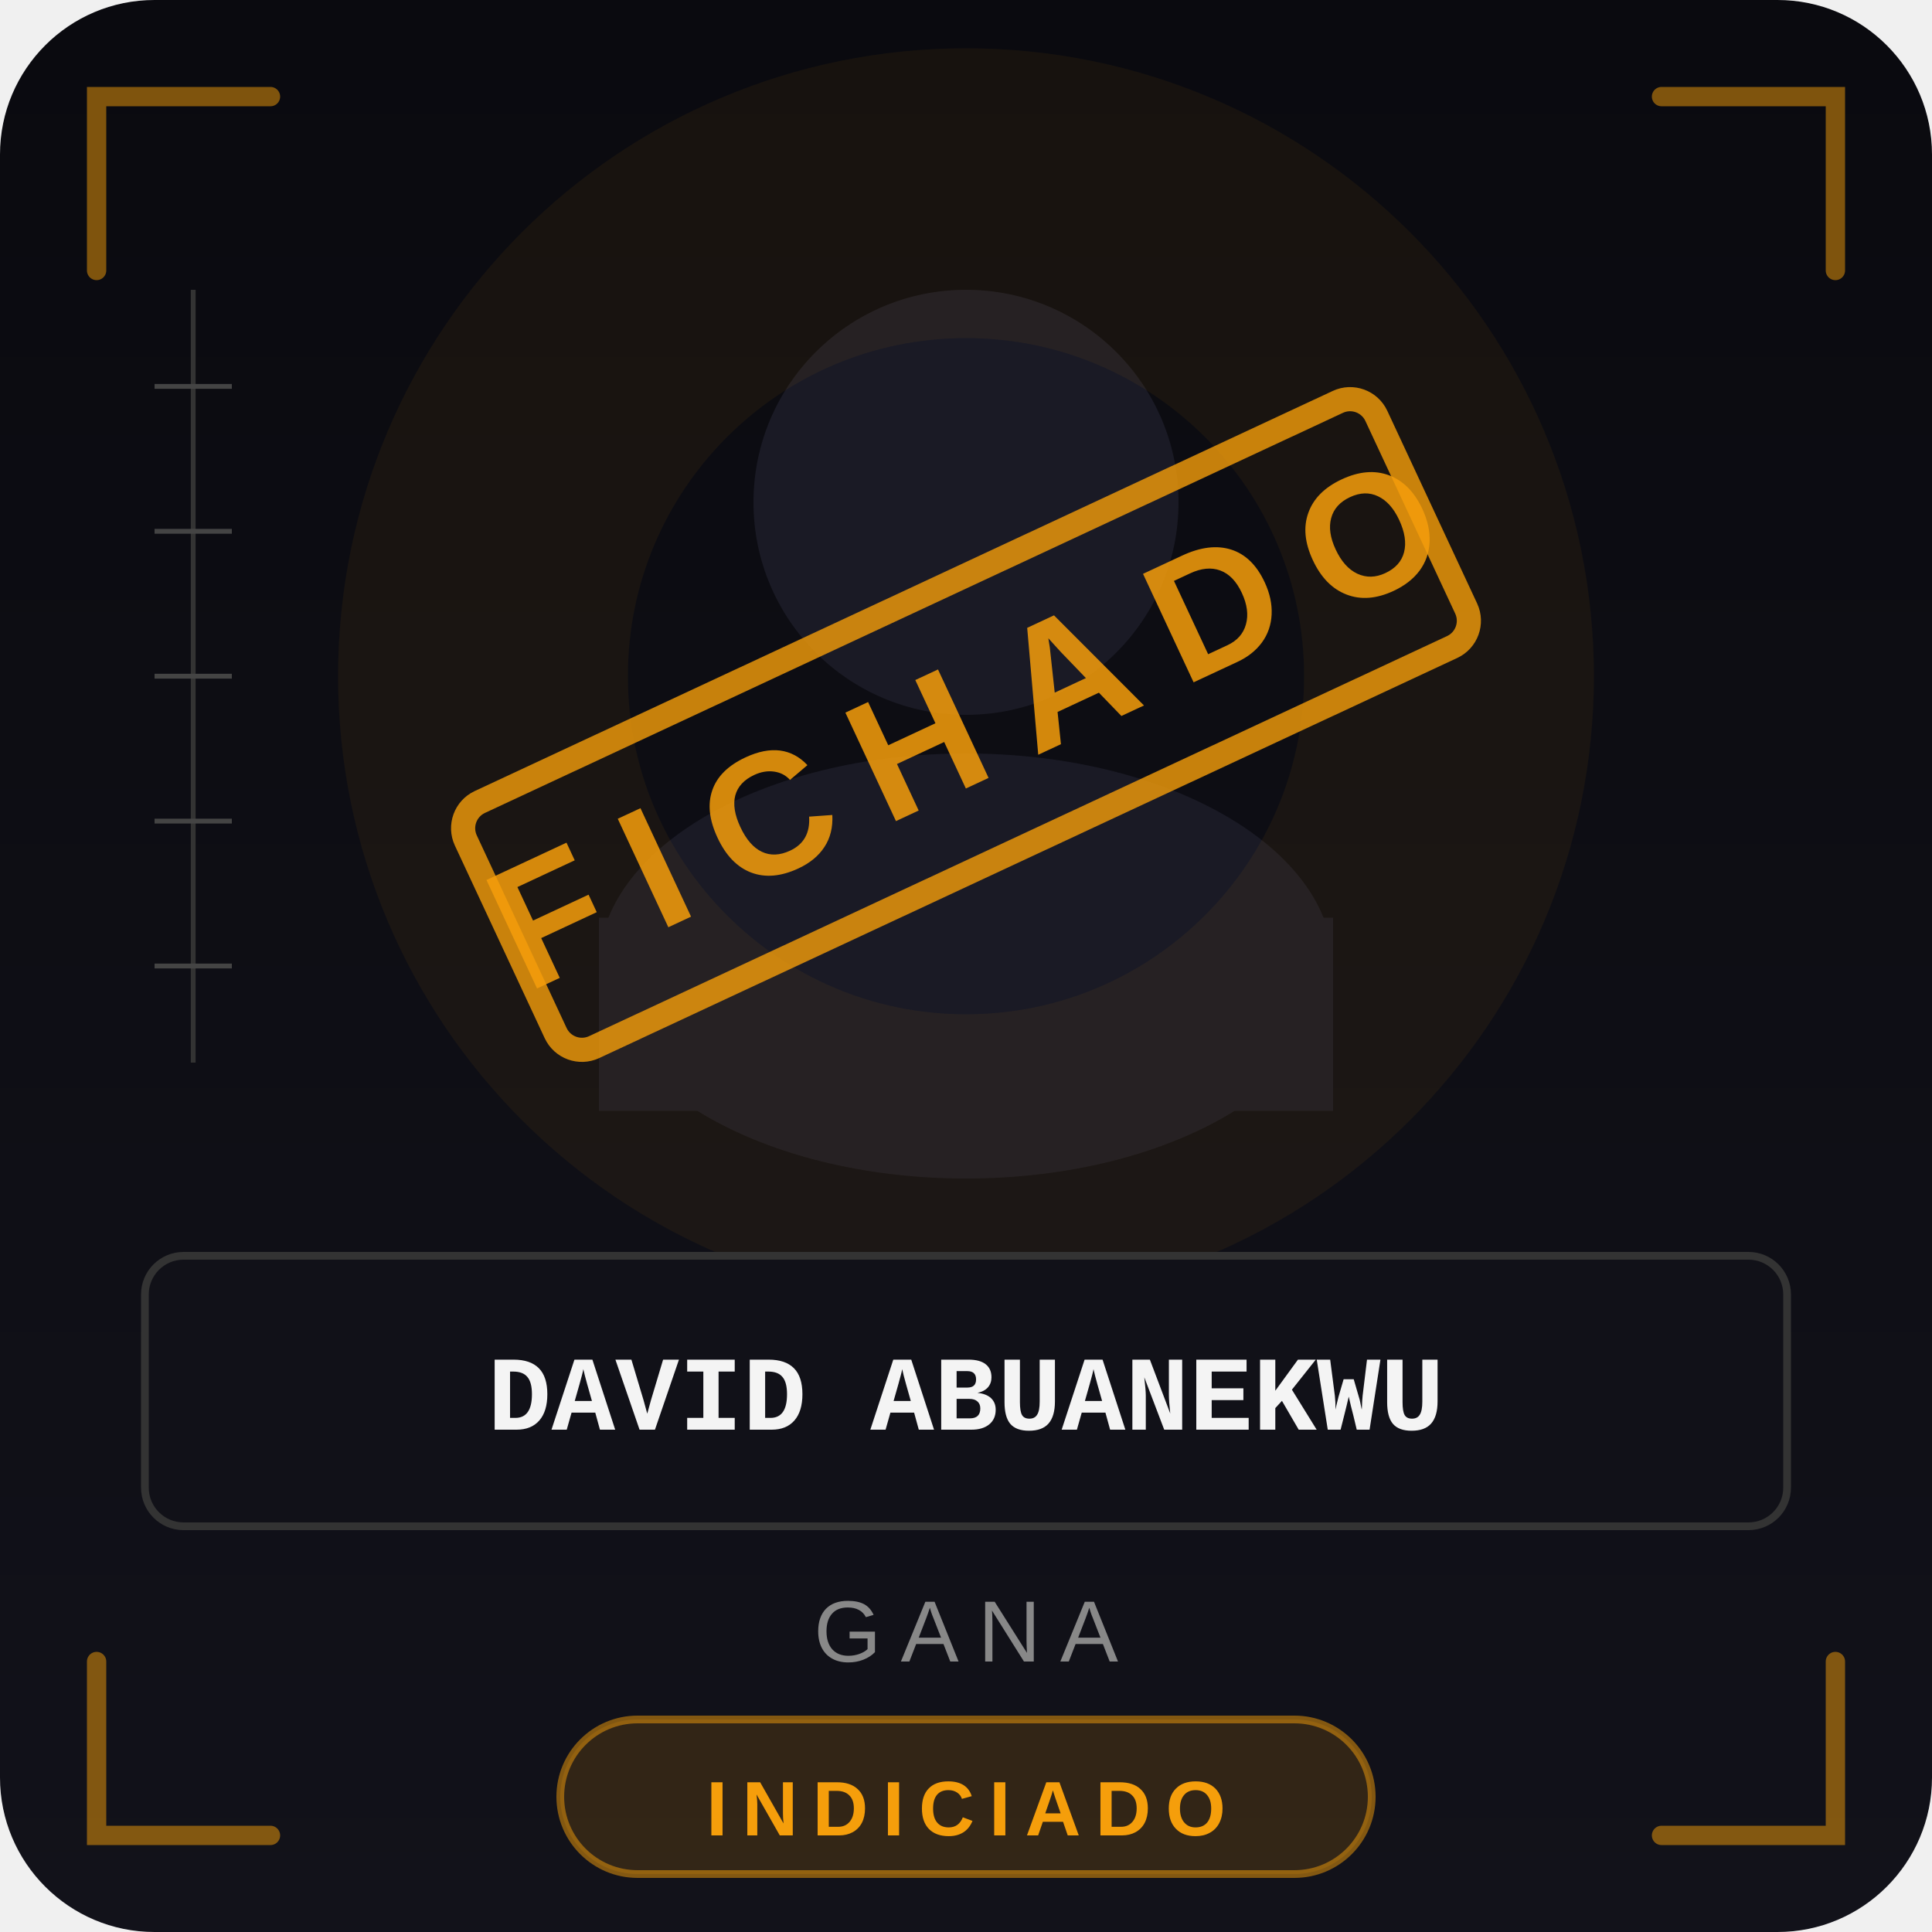
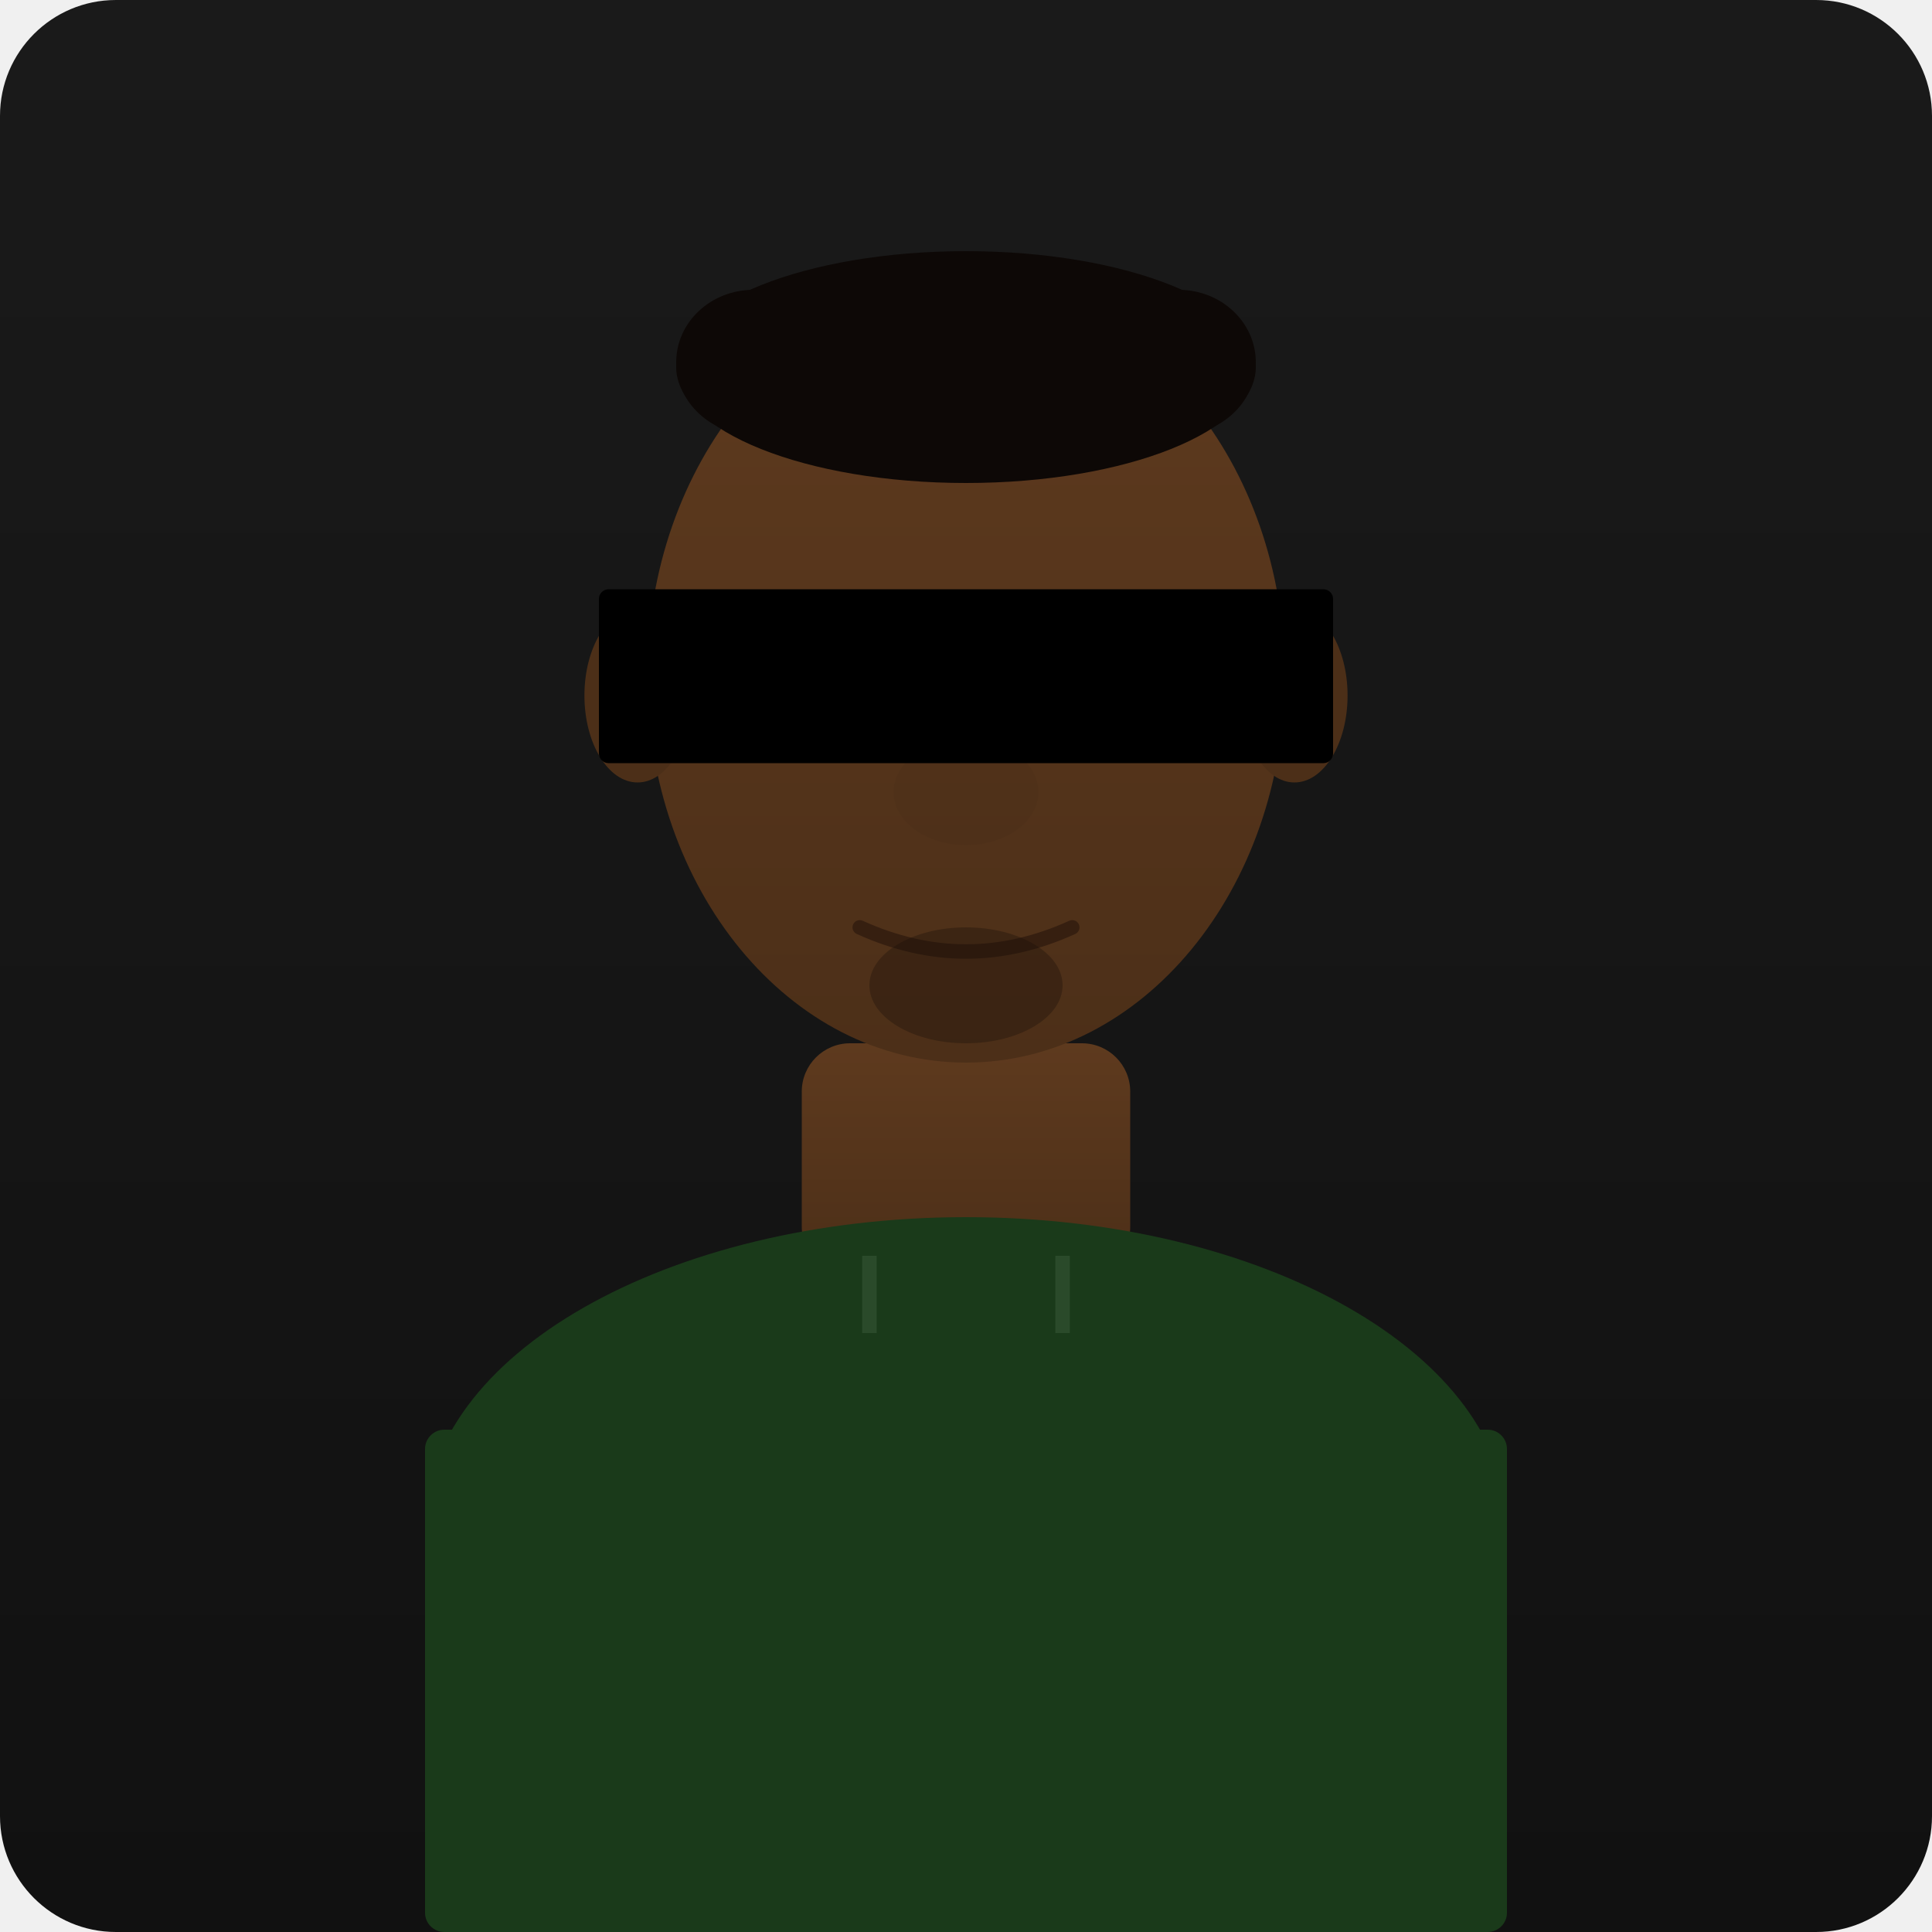
<svg xmlns="http://www.w3.org/2000/svg" width="200" height="200" viewBox="0 0 200 200">
  <defs>
    <linearGradient id="bg" x1="0" y1="0" x2="0" y2="1">
-       <stop offset="0%" stop-color="#0a0a0f" />
-       <stop offset="100%" stop-color="#12121a" />
+       <stop offset="0%" stop-color="#1a1a1a" />
+       <stop offset="100%" stop-color="#111" />
+     </linearGradient>
+     <linearGradient id="skin" x1="0.5" y1="0" x2="0.5" y2="1">
+       <stop offset="0%" stop-color="#5E3A1E" />
+       <stop offset="100%" stop-color="#4C2F18" />
    </linearGradient>
  </defs>
-   <rect width="200" height="200" fill="url(#bg)" rx="16" />
-   <line x1="20" y1="30" x2="20" y2="110" stroke="#333" stroke-width="0.5" />
-   <line x1="16" y1="40" x2="24" y2="40" stroke="#444" stroke-width="0.5" />
-   <line x1="16" y1="55" x2="24" y2="55" stroke="#444" stroke-width="0.5" />
-   <line x1="16" y1="70" x2="24" y2="70" stroke="#444" stroke-width="0.5" />
-   <line x1="16" y1="85" x2="24" y2="85" stroke="#444" stroke-width="0.5" />
-   <line x1="16" y1="100" x2="24" y2="100" stroke="#444" stroke-width="0.5" />
-   <circle cx="100" cy="52" r="22" fill="#1a1a25" />
-   <ellipse cx="100" cy="100" rx="38" ry="22" fill="#1a1a25" />
-   <rect x="62" y="95" width="76" height="20" fill="#1a1a25" />
-   <circle cx="100" cy="70" r="50" fill="none" stroke="#f59e0b" stroke-opacity="0.06" stroke-width="30" />
-   <path d="M10 28 L10 10 L28 10" fill="none" stroke="#f59e0b" stroke-opacity="0.5" stroke-width="2" stroke-linecap="round" />
-   <path d="M172 10 L190 10 L190 28" fill="none" stroke="#f59e0b" stroke-opacity="0.5" stroke-width="2" stroke-linecap="round" />
-   <path d="M10 172 L10 190 L28 190" fill="none" stroke="#f59e0b" stroke-opacity="0.5" stroke-width="2" stroke-linecap="round" />
-   <path d="M172 190 L190 190 L190 172" fill="none" stroke="#f59e0b" stroke-opacity="0.5" stroke-width="2" stroke-linecap="round" />
-   <g transform="translate(100,75) rotate(-25)">
-     <rect x="-52" y="-14" width="104" height="28" rx="3" fill="none" stroke="#f59e0b" stroke-width="2.5" stroke-opacity="0.8" />
-     <text x="0" y="6" text-anchor="middle" font-family="Arial Black,Arial,sans-serif" font-size="18" font-weight="900" fill="#f59e0b" fill-opacity="0.85" letter-spacing="4">FICHADO</text>
-   </g>
-   <rect x="15" y="130" width="170" height="28" rx="4" fill="#111118" stroke="#333" stroke-width="0.8" />
-   <text x="100" y="148" text-anchor="middle" font-family="Courier New,monospace" font-size="11" font-weight="bold" fill="white" fill-opacity="0.95">DAVID ABUANEKWU</text>
-   <text x="100" y="172" text-anchor="middle" font-family="Arial,sans-serif" font-size="9" fill="#888" letter-spacing="2">GANA</text>
-   <rect x="58" y="178" width="84" height="16" rx="8" fill="#f59e0b" fill-opacity="0.15" stroke="#f59e0b" stroke-opacity="0.5" stroke-width="0.8" />
-   <text x="100" y="190" text-anchor="middle" font-family="Arial,sans-serif" font-size="8" font-weight="bold" fill="#f59e0b" letter-spacing="1.5">INDICIADO</text>
+   <rect width="200" height="200" fill="url(#bg)" rx="12" />
+   <rect x="83" y="108" width="34" height="24" rx="5" fill="url(#skin)" />
+   <ellipse cx="100" cy="158" rx="56" ry="32" fill="#1a3a1a" />
+   <rect x="44" y="148" width="112" height="52" rx="2" fill="#1a3a1a" />
+   <path d="M90 130 L90 138" fill="none" stroke="#2a4a2a" stroke-width="1.5" />
+   <path d="M110 130 L110 138" fill="none" stroke="#2a4a2a" stroke-width="1.5" />
+   <ellipse cx="100" cy="70" rx="33" ry="40" fill="url(#skin)" />
+   <ellipse cx="100" cy="38" rx="30" ry="12" fill="#0d0806" />
+   <rect x="70" y="30" width="60" height="15" rx="8" fill="#0d0806" />
+   <ellipse cx="66" cy="72" rx="5.5" ry="9" fill="#4C2F18" />
+   <ellipse cx="134" cy="72" rx="5.5" ry="9" fill="#4C2F18" />
+   <ellipse cx="100" cy="82" rx="7.5" ry="5.5" fill="#4C2F18" opacity="0.45" />
+   <path d="M89 96 Q100 101 111 96" fill="none" stroke="#361f10" stroke-width="1.5" stroke-linecap="round" />
+   <ellipse cx="100" cy="102" rx="10" ry="6" fill="#1a0f08" opacity="0.35" />
+   <rect x="62" y="61" width="76" height="18" rx="1" fill="#000" />
</svg>
